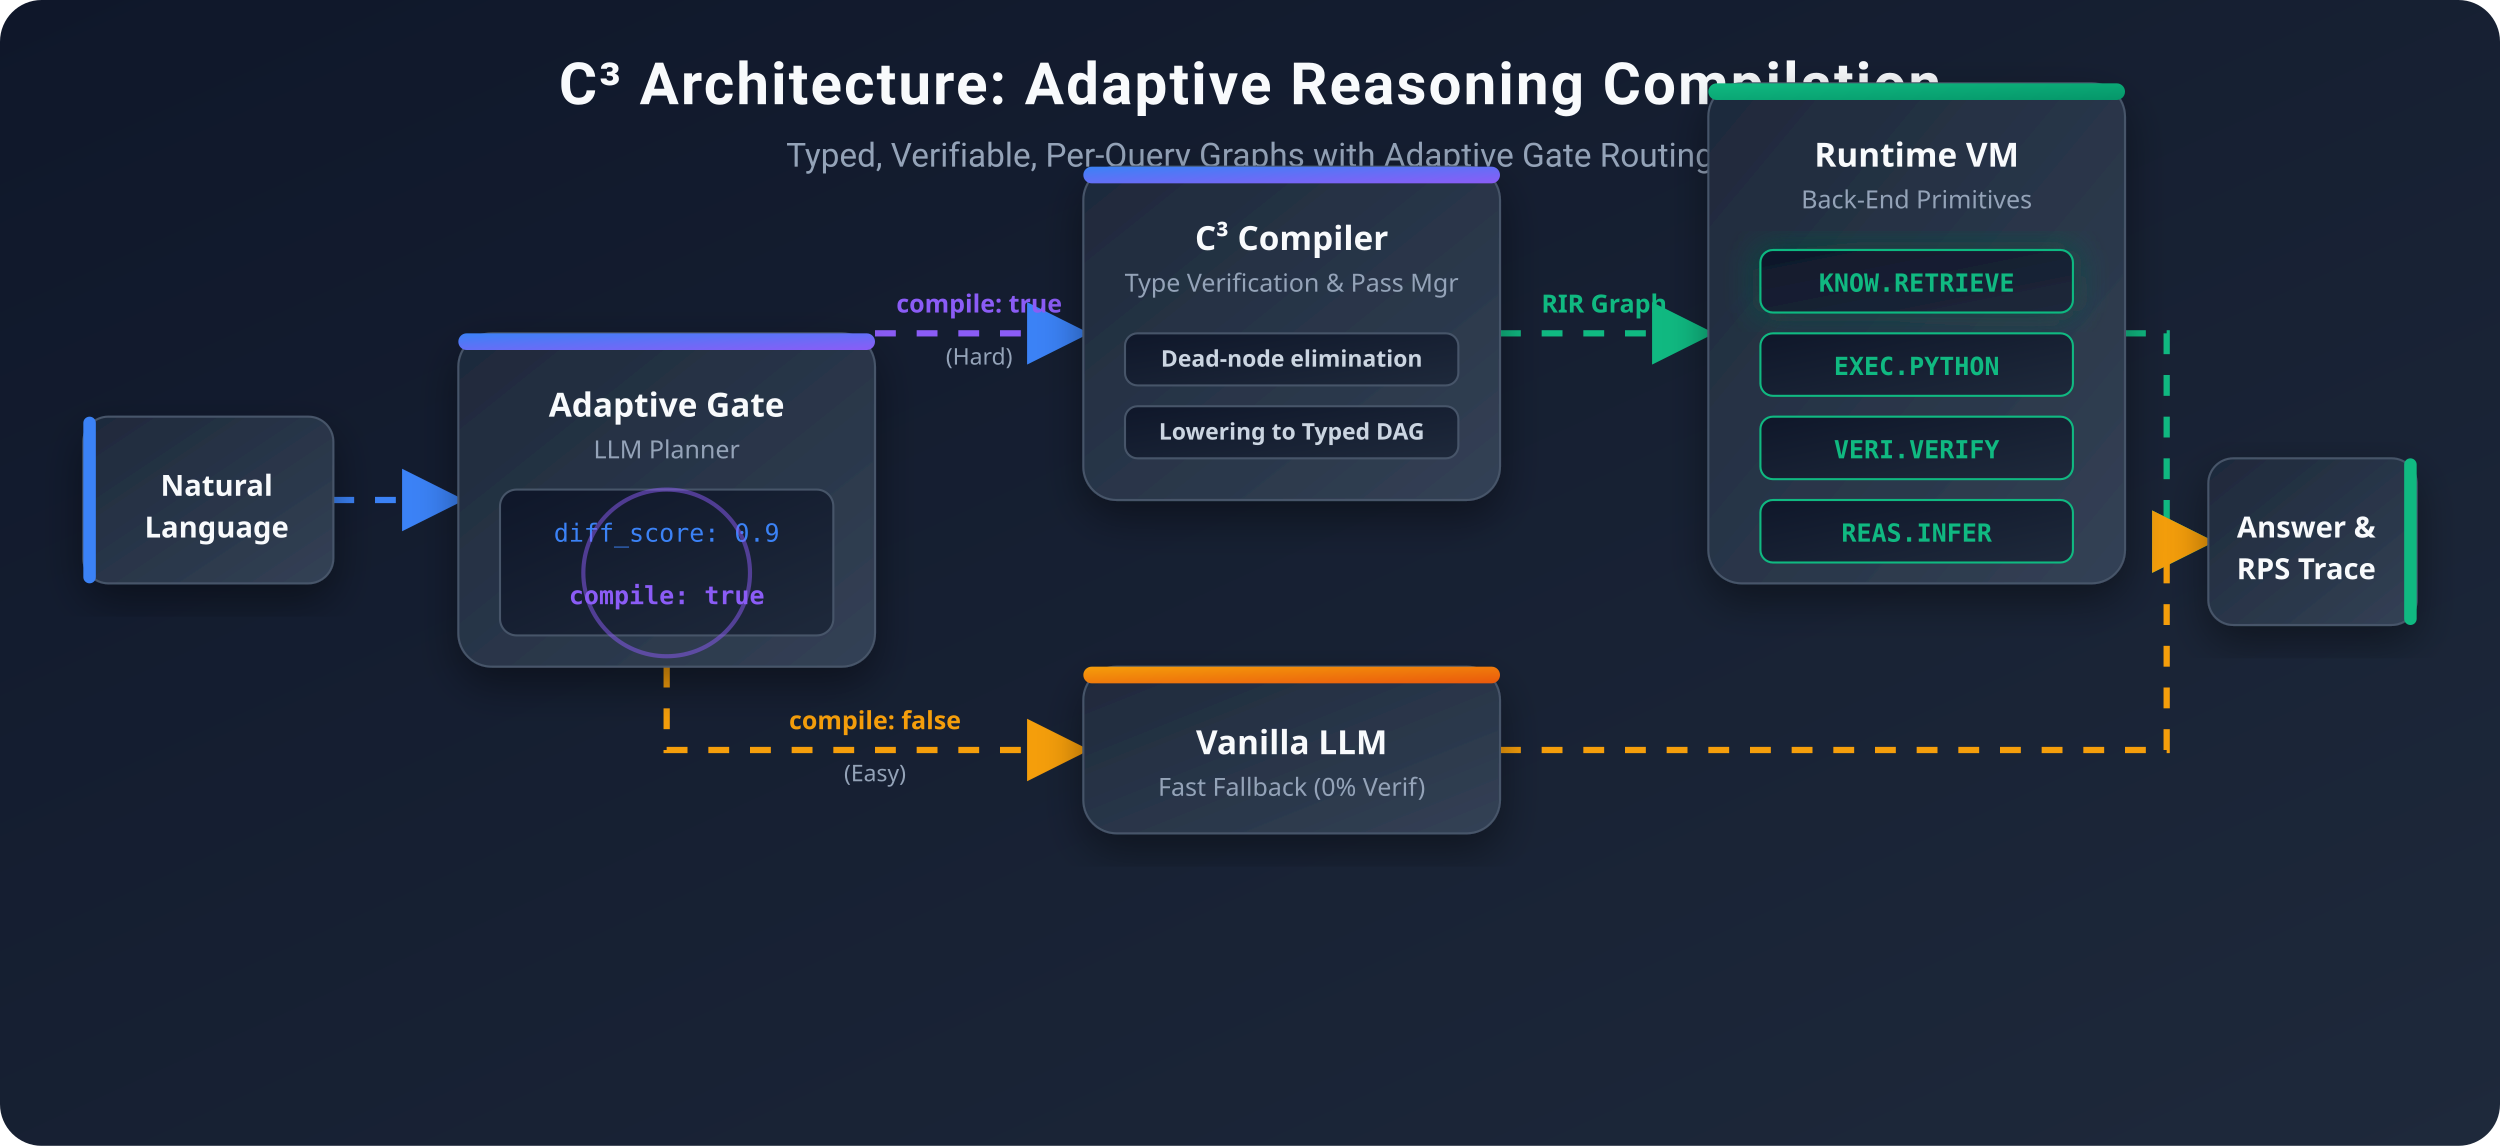
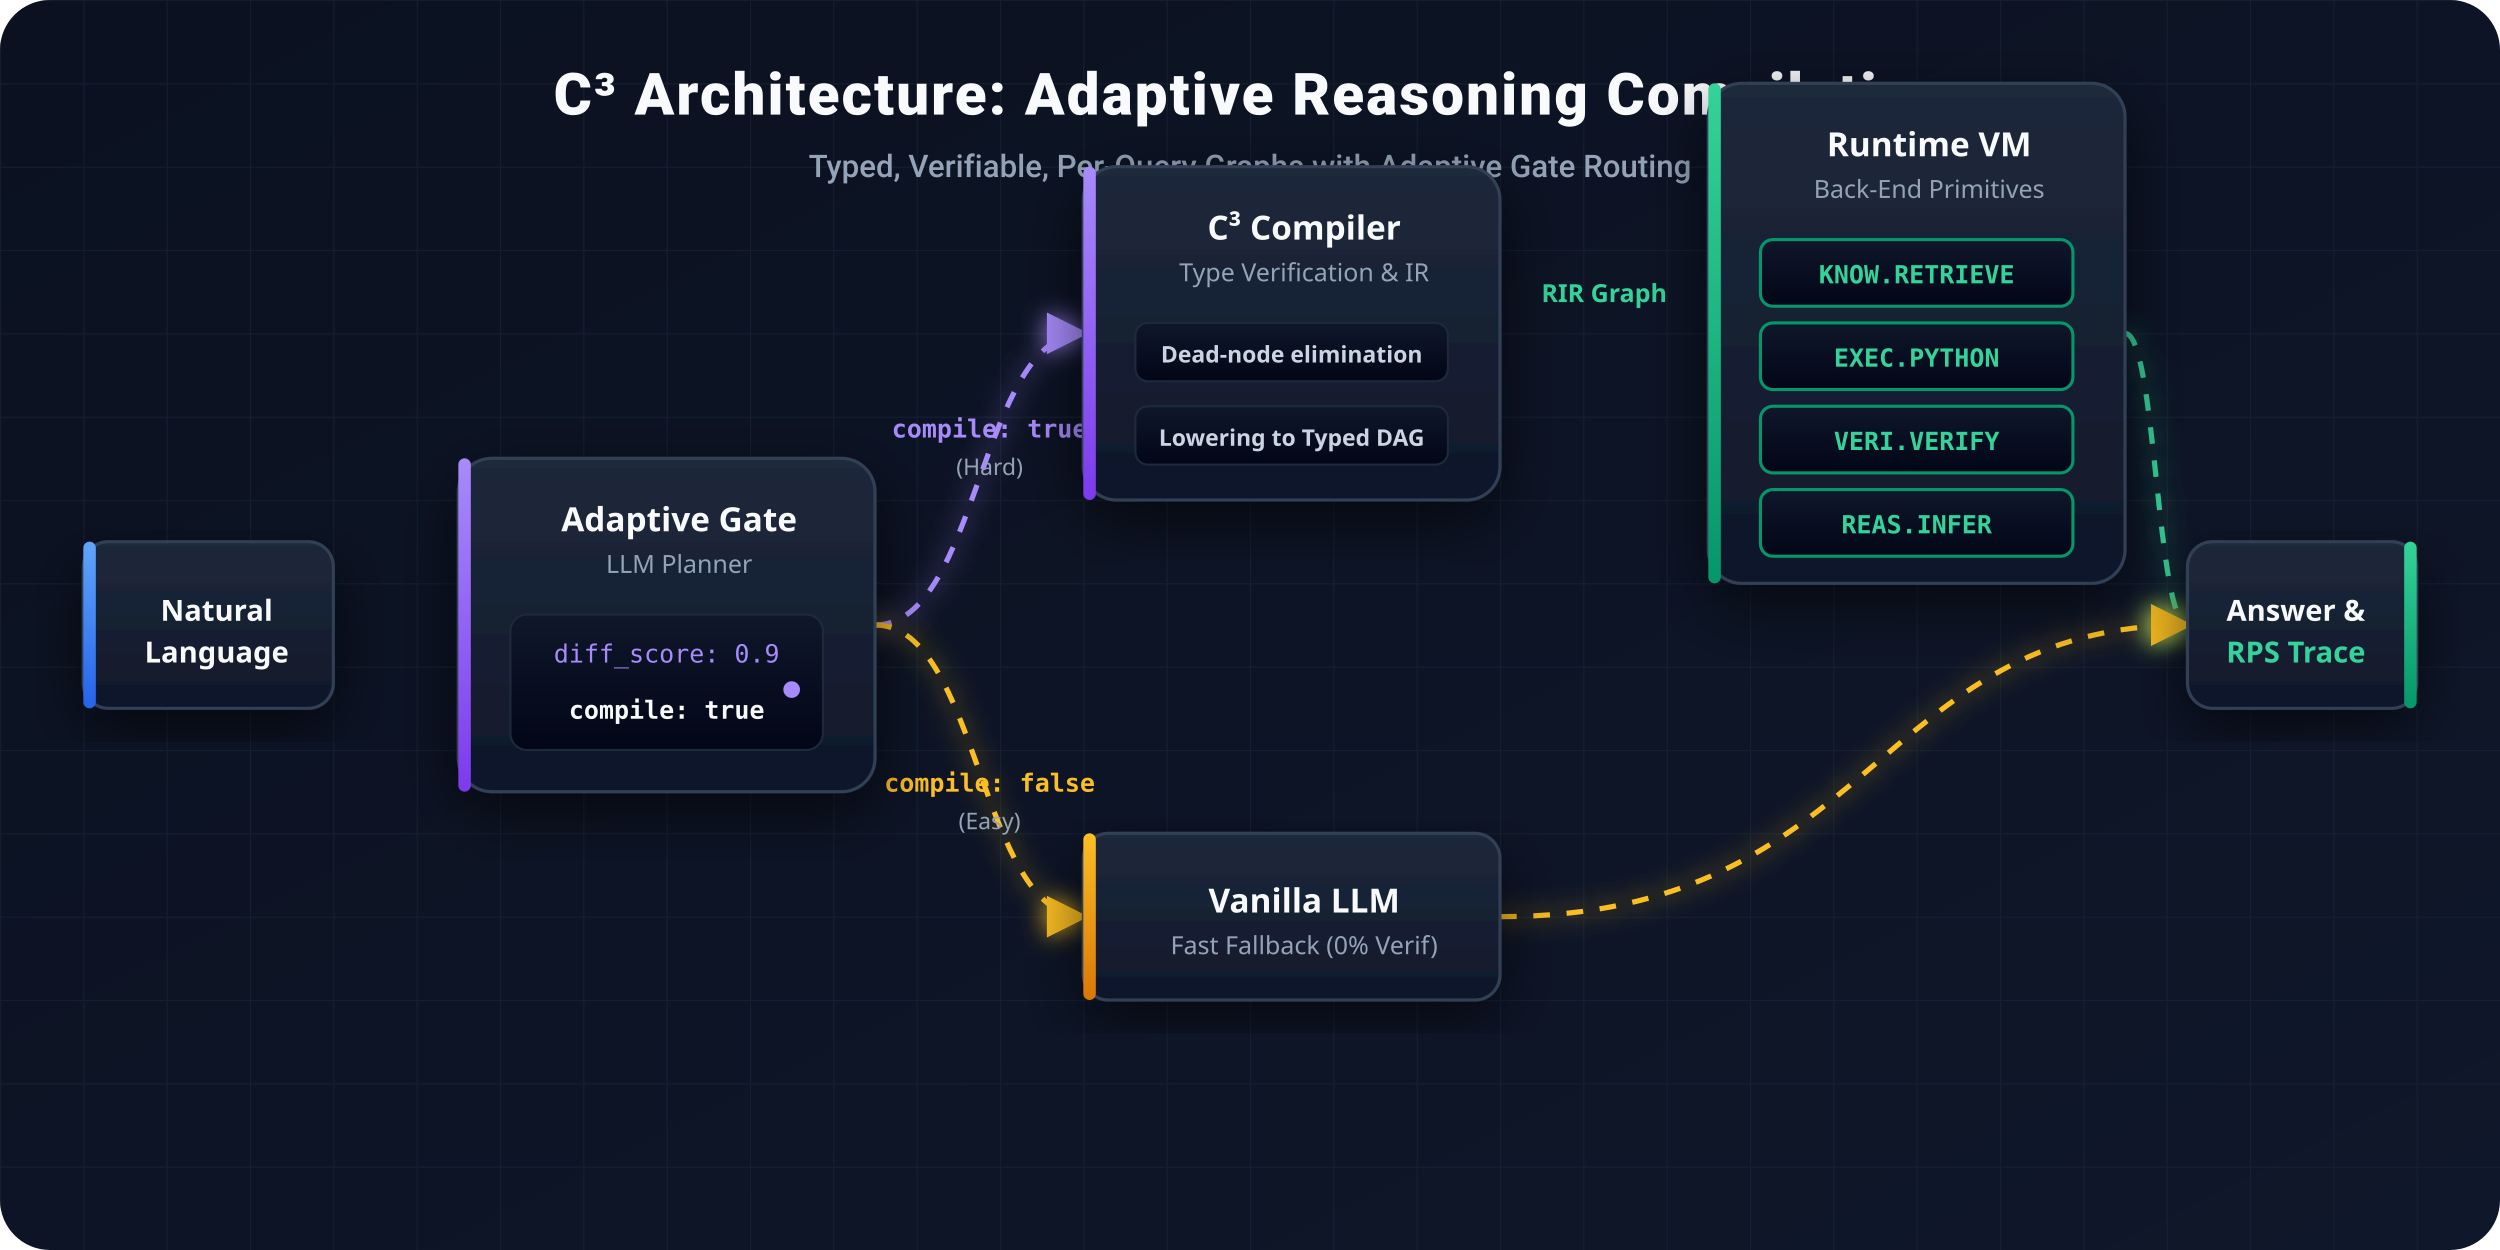
- <svg xmlns="http://www.w3.org/2000/svg" viewBox="0 0 1200 550" width="100%" height="100%">
+ <svg xmlns="http://www.w3.org/2000/svg" viewBox="0 0 1200 600" width="100%" height="100%">
  <defs>
    <linearGradient id="bg" x1="0%" y1="0%" x2="100%" y2="100%">
+       <stop offset="0%" stop-color="#0b1120" />
+       <stop offset="100%" stop-color="#0f172a" />
+     </linearGradient>
+     <linearGradient id="cardBg" x1="0%" y1="0%" x2="0%" y2="100%">
+       <stop offset="0%" stop-color="#1e293b" />
+       <stop offset="100%" stop-color="#0f172a" />
+     </linearGradient>
+     <linearGradient id="cardInner" x1="0%" y1="0%" x2="0%" y2="100%">
      <stop offset="0%" stop-color="#0f172a" />
-       <stop offset="100%" stop-color="#1e293b" />
+       <stop offset="100%" stop-color="#020617" />
    </linearGradient>
-     <linearGradient id="nodeGrad1" x1="0%" y1="0%" x2="100%" y2="100%">
-       <stop offset="0%" stop-color="#1e293b" />
-       <stop offset="100%" stop-color="#334155" />
+     <linearGradient id="accentBlue" x1="0%" y1="0%" x2="0%" y2="100%">
+       <stop offset="0%" stop-color="#60a5fa" />
+       <stop offset="100%" stop-color="#2563eb" />
    </linearGradient>
-     <linearGradient id="nodeGradDark" x1="0%" y1="0%" x2="100%" y2="100%">
-       <stop offset="0%" stop-color="#0f172a" />
-       <stop offset="100%" stop-color="#1e293b" />
+     <linearGradient id="accentPurple" x1="0%" y1="0%" x2="0%" y2="100%">
+       <stop offset="0%" stop-color="#a78bfa" />
+       <stop offset="100%" stop-color="#7c3aed" />
    </linearGradient>
-     <linearGradient id="accentGradBlue" x1="0%" y1="0%" x2="100%" y2="100%">
-       <stop offset="0%" stop-color="#3b82f6" />
-       <stop offset="100%" stop-color="#8b5cf6" />
+     <linearGradient id="accentOrange" x1="0%" y1="0%" x2="0%" y2="100%">
+       <stop offset="0%" stop-color="#fbbf24" />
+       <stop offset="100%" stop-color="#d97706" />
    </linearGradient>
-     <linearGradient id="accentGradGreen" x1="0%" y1="0%" x2="100%" y2="100%">
-       <stop offset="0%" stop-color="#10b981" />
+     <linearGradient id="accentGreen" x1="0%" y1="0%" x2="0%" y2="100%">
+       <stop offset="0%" stop-color="#34d399" />
      <stop offset="100%" stop-color="#059669" />
    </linearGradient>
-     <linearGradient id="accentGradOrange" x1="0%" y1="0%" x2="100%" y2="100%">
-       <stop offset="0%" stop-color="#f59e0b" />
-       <stop offset="100%" stop-color="#ea580c" />
-     </linearGradient>
    <filter id="dropShadow" x="-20%" y="-20%" width="140%" height="140%">
-       <feDropShadow dx="0" dy="8" stdDeviation="10" flood-color="#000000" flood-opacity="0.4" />
+       <feDropShadow dx="0" dy="10" stdDeviation="15" flood-color="#000000" flood-opacity="0.6" />
    </filter>
    <filter id="glowBlue" x="-30%" y="-30%" width="160%" height="160%">
-       <feGaussianBlur stdDeviation="8" result="blur" />
+       <feGaussianBlur stdDeviation="6" result="blur" />
      <feComposite in="SourceGraphic" in2="blur" operator="over" />
    </filter>
-     <marker id="arrowBlue" markerWidth="10" markerHeight="10" refX="9" refY="5" orient="auto-start-reverse">
-       <path d="M 0 0 L 10 5 L 0 10 z" fill="#3b82f6" />
+     <filter id="glowPurple" x="-30%" y="-30%" width="160%" height="160%">
+       <feGaussianBlur stdDeviation="6" result="blur" />
+       <feComposite in="SourceGraphic" in2="blur" operator="over" />
+     </filter>
+     <filter id="glowOrange" x="-30%" y="-30%" width="160%" height="160%">
+       <feGaussianBlur stdDeviation="6" result="blur" />
+       <feComposite in="SourceGraphic" in2="blur" operator="over" />
+     </filter>
+     <filter id="glowGreen" x="-30%" y="-30%" width="160%" height="160%">
+       <feGaussianBlur stdDeviation="6" result="blur" />
+       <feComposite in="SourceGraphic" in2="blur" operator="over" />
+     </filter>
+     <marker id="arrowBlue" markerWidth="8" markerHeight="8" refX="7" refY="4" orient="auto">
+       <path d="M 0 0 L 8 4 L 0 8 z" fill="#60a5fa" />
    </marker>
-     <marker id="arrowOrange" markerWidth="10" markerHeight="10" refX="9" refY="5" orient="auto-start-reverse">
-       <path d="M 0 0 L 10 5 L 0 10 z" fill="#f59e0b" />
+     <marker id="arrowPurple" markerWidth="8" markerHeight="8" refX="7" refY="4" orient="auto">
+       <path d="M 0 0 L 8 4 L 0 8 z" fill="#a78bfa" />
    </marker>
-     <marker id="arrowGreen" markerWidth="10" markerHeight="10" refX="9" refY="5" orient="auto-start-reverse">
-       <path d="M 0 0 L 10 5 L 0 10 z" fill="#10b981" />
+     <marker id="arrowOrange" markerWidth="8" markerHeight="8" refX="7" refY="4" orient="auto">
+       <path d="M 0 0 L 8 4 L 0 8 z" fill="#fbbf24" />
    </marker>
+     <marker id="arrowGreen" markerWidth="8" markerHeight="8" refX="7" refY="4" orient="auto">
+       <path d="M 0 0 L 8 4 L 0 8 z" fill="#34d399" />
+     </marker>
+     <pattern id="grid" width="40" height="40" patternUnits="userSpaceOnUse">
+       <path d="M 40 0 L 0 0 0 40" fill="none" stroke="#1e293b" stroke-width="1" opacity="0.5" />
+     </pattern>
  </defs>
-   <rect width="1200" height="550" fill="url(#bg)" rx="20" />
-   <text x="600" y="50" font-family="-apple-system, BlinkMacSystemFont, 'Segoe UI', Roboto, Helvetica, Arial, sans-serif" font-size="28" font-weight="bold" fill="#f8fafc" text-anchor="middle" letter-spacing="1">C³ Architecture: Adaptive Reasoning Compilation</text>
-   <text x="600" y="80" font-family="-apple-system, BlinkMacSystemFont, 'Segoe UI', Roboto, Helvetica, Arial, sans-serif" font-size="16" fill="#94a3b8" text-anchor="middle">Typed, Verifiable, Per-Query Graphs with Adaptive Gate Routing</text>
-   <g fill="none" stroke-width="3" stroke-dasharray="10, 10">
-     <path id="path_q_gate" d="M 160 240 L 220 240" stroke="#3b82f6" marker-end="url(#arrowBlue)">
-       <animate attributeName="stroke-dashoffset" from="20" to="0" dur="0.8s" repeatCount="indefinite" />
+   <rect width="1200" height="600" fill="url(#bg)" rx="24" />
+   <rect width="1200" height="600" fill="url(#grid)" rx="24" />
+   <text x="600" y="55" font-family="-apple-system, BlinkMacSystemFont, 'Segoe UI', Roboto, sans-serif" font-size="28" font-weight="800" fill="#f8fafc" text-anchor="middle" letter-spacing="1">C³ Architecture: Adaptive Reasoning Compilation</text>
+   <text x="600" y="85" font-family="-apple-system, BlinkMacSystemFont, 'Segoe UI', Roboto, sans-serif" font-size="15" font-weight="500" fill="#94a3b8" text-anchor="middle">Typed, Verifiable, Per-Query Graphs with Adaptive Gate Routing</text>
+   <g fill="none" stroke-width="2.5" stroke-dasharray="8, 8">
+     <path id="path_q_gate" d="M 160 300 L 220 300" stroke="#60a5fa" marker-end="url(#arrowBlue)" filter="url(#glowBlue)">
+       <animate attributeName="stroke-dashoffset" from="16" to="0" dur="0.6s" repeatCount="indefinite" />
    </path>
-     <path id="path_gate_comp" d="M 420 160 L 520 160" stroke="#8b5cf6" marker-end="url(#arrowBlue)">
-       <animate attributeName="stroke-dashoffset" from="20" to="0" dur="0.8s" repeatCount="indefinite" />
+     <path id="path_gate_comp" d="M 420 300 C 470 300, 470 160, 520 160" stroke="#a78bfa" marker-end="url(#arrowPurple)" filter="url(#glowPurple)">
+       <animate attributeName="stroke-dashoffset" from="16" to="0" dur="0.6s" repeatCount="indefinite" />
    </path>
-     <text x="470" y="150" font-family="sans-serif" font-size="12" font-weight="bold" fill="#8b5cf6" stroke="none" text-anchor="middle">compile: true</text>
-     <text x="470" y="175" font-family="sans-serif" font-size="11" fill="#94a3b8" stroke="none" text-anchor="middle">(Hard)</text>
-     <path id="path_gate_vanilla" d="M 320 320 L 320 360 L 520 360" stroke="#f59e0b" marker-end="url(#arrowOrange)">
-       <animate attributeName="stroke-dashoffset" from="20" to="0" dur="0.8s" repeatCount="indefinite" />
+     <path id="path_gate_vanilla" d="M 420 300 C 470 300, 470 440, 520 440" stroke="#fbbf24" marker-end="url(#arrowOrange)" filter="url(#glowOrange)">
+       <animate attributeName="stroke-dashoffset" from="16" to="0" dur="0.6s" repeatCount="indefinite" />
    </path>
-     <text x="420" y="350" font-family="sans-serif" font-size="12" font-weight="bold" fill="#f59e0b" stroke="none" text-anchor="middle">compile: false</text>
-     <text x="420" y="375" font-family="sans-serif" font-size="11" fill="#94a3b8" stroke="none" text-anchor="middle">(Easy)</text>
-     <path id="path_comp_vm" d="M 720 160 L 820 160" stroke="#10b981" marker-end="url(#arrowGreen)">
-       <animate attributeName="stroke-dashoffset" from="20" to="0" dur="0.8s" repeatCount="indefinite" />
+     <path id="path_comp_vm" d="M 720 160 L 820 160" stroke="#34d399" marker-end="url(#arrowGreen)" filter="url(#glowGreen)">
+       <animate attributeName="stroke-dashoffset" from="16" to="0" dur="0.6s" repeatCount="indefinite" />
    </path>
-     <text x="770" y="150" font-family="sans-serif" font-size="12" font-weight="bold" fill="#10b981" stroke="none" text-anchor="middle">RIR Graph</text>
-     <path id="path_vm_out" d="M 1020 160 L 1040 160 L 1040 260 L 1060 260" stroke="#10b981" marker-end="url(#arrowGreen)">
-       <animate attributeName="stroke-dashoffset" from="20" to="0" dur="0.8s" repeatCount="indefinite" />
+     <path id="path_vm_out" d="M 1020 160 C 1035 160, 1035 300, 1050 300" stroke="#34d399" marker-end="url(#arrowGreen)" filter="url(#glowGreen)">
+       <animate attributeName="stroke-dashoffset" from="16" to="0" dur="0.6s" repeatCount="indefinite" />
    </path>
-     <path id="path_vanilla_out" d="M 720 360 L 1040 360 L 1040 260 L 1060 260" stroke="#f59e0b" marker-end="url(#arrowOrange)">
-       <animate attributeName="stroke-dashoffset" from="20" to="0" dur="0.8s" repeatCount="indefinite" />
+     <path id="path_vanilla_out" d="M 720 440 C 900 440, 900 300, 1050 300" stroke="#fbbf24" marker-end="url(#arrowOrange)" filter="url(#glowOrange)">
+       <animate attributeName="stroke-dashoffset" from="16" to="0" dur="0.6s" repeatCount="indefinite" />
    </path>
  </g>
-   <g transform="translate(40, 200)">
-     <rect width="120" height="80" rx="12" fill="url(#nodeGrad1)" filter="url(#dropShadow)" stroke="#475569" stroke-width="1" />
-     <rect width="6" height="80" rx="3" fill="#3b82f6" />
-     <text x="64" y="38" font-family="sans-serif" font-size="14" font-weight="bold" fill="#f8fafc" text-anchor="middle">Natural</text>
-     <text x="64" y="58" font-family="sans-serif" font-size="14" font-weight="bold" fill="#f8fafc" text-anchor="middle">Language</text>
+   <text x="475" y="210" font-family="monospace" font-size="12" font-weight="bold" fill="#a78bfa" text-anchor="middle">compile: true</text>
+   <text x="475" y="228" font-family="sans-serif" font-size="11" fill="#94a3b8" text-anchor="middle">(Hard)</text>
+   <text x="475" y="380" font-family="monospace" font-size="12" font-weight="bold" fill="#fbbf24" text-anchor="middle">compile: false</text>
+   <text x="475" y="398" font-family="sans-serif" font-size="11" fill="#94a3b8" text-anchor="middle">(Easy)</text>
+   <text x="770" y="145" font-family="sans-serif" font-size="12" font-weight="bold" fill="#34d399" text-anchor="middle">RIR Graph</text>
+   <g transform="translate(40, 260)">
+     <rect width="120" height="80" rx="12" fill="url(#cardBg)" filter="url(#dropShadow)" stroke="#334155" stroke-width="1.5" />
+     <rect width="6" height="80" rx="3" fill="url(#accentBlue)" />
+     <text x="64" y="38" font-family="sans-serif" font-size="14" font-weight="600" fill="#f8fafc" text-anchor="middle">Natural</text>
+     <text x="64" y="58" font-family="sans-serif" font-size="14" font-weight="600" fill="#f8fafc" text-anchor="middle">Language</text>
  </g>
-   <g transform="translate(220, 160)">
-     <rect width="200" height="160" rx="16" fill="url(#nodeGrad1)" filter="url(#dropShadow)" stroke="#475569" stroke-width="1" />
-     <rect width="200" height="8" rx="4" fill="url(#accentGradBlue)" />
-     <text x="100" y="40" font-family="sans-serif" font-size="16" font-weight="bold" fill="#f8fafc" text-anchor="middle">Adaptive Gate</text>
-     <text x="100" y="60" font-family="sans-serif" font-size="12" fill="#94a3b8" text-anchor="middle">LLM Planner</text>
-     <rect x="20" y="75" width="160" height="70" rx="8" fill="url(#nodeGradDark)" stroke="#475569" stroke-width="1" />
-     <text x="100" y="100" font-family="monospace" font-size="12" fill="#3b82f6" text-anchor="middle">diff_score: 0.9</text>
-     <text x="100" y="130" font-family="monospace" font-size="12" font-weight="bold" fill="#8b5cf6" text-anchor="middle">compile: true</text>
-     <circle cx="100" cy="115" r="40" fill="none" stroke="#8b5cf6" stroke-width="2" opacity="0.5">
-       <animate attributeName="r" values="40;50;40" dur="2s" repeatCount="indefinite" />
-       <animate attributeName="opacity" values="0.5;0;0.5" dur="2s" repeatCount="indefinite" />
+   <g transform="translate(220, 220)">
+     <rect width="200" height="160" rx="16" fill="url(#cardBg)" filter="url(#dropShadow)" stroke="#334155" stroke-width="1.5" />
+     <rect width="6" height="160" rx="3" fill="url(#accentPurple)" />
+     <text x="106" y="35" font-family="sans-serif" font-size="16" font-weight="bold" fill="#f8fafc" text-anchor="middle">Adaptive Gate</text>
+     <text x="106" y="55" font-family="sans-serif" font-size="12" font-weight="500" fill="#94a3b8" text-anchor="middle">LLM Planner</text>
+     <rect x="25" y="75" width="150" height="65" rx="8" fill="url(#cardInner)" stroke="#1e293b" stroke-width="1" />
+     <text x="100" y="98" font-family="monospace" font-size="12" fill="#a78bfa" text-anchor="middle">diff_score: 0.9</text>
+     <text x="100" y="125" font-family="monospace" font-size="12" font-weight="bold" fill="#f8fafc" text-anchor="middle">compile: true</text>
+     <circle cx="160" cy="111" r="4" fill="#a78bfa">
+       <animate attributeName="opacity" values="1;0.2;1" dur="1.5s" repeatCount="indefinite" />
    </circle>
  </g>
-   <g transform="translate(520, 320)">
-     <rect width="200" height="80" rx="16" fill="url(#nodeGrad1)" filter="url(#dropShadow)" stroke="#475569" stroke-width="1" />
-     <rect width="200" height="8" rx="4" fill="url(#accentGradOrange)" />
-     <text x="100" y="42" font-family="sans-serif" font-size="16" font-weight="bold" fill="#f8fafc" text-anchor="middle">Vanilla LLM</text>
-     <text x="100" y="62" font-family="sans-serif" font-size="12" fill="#94a3b8" text-anchor="middle">Fast Fallback (0% Verif)</text>
+   <g transform="translate(520, 80)">
+     <rect width="200" height="160" rx="16" fill="url(#cardBg)" filter="url(#dropShadow)" stroke="#334155" stroke-width="1.5" />
+     <rect width="6" height="160" rx="3" fill="url(#accentPurple)" />
+     <text x="106" y="35" font-family="sans-serif" font-size="16" font-weight="bold" fill="#f8fafc" text-anchor="middle">C³ Compiler</text>
+     <text x="106" y="55" font-family="sans-serif" font-size="12" font-weight="500" fill="#94a3b8" text-anchor="middle">Type Verification &amp; IR</text>
+     <rect x="25" y="75" width="150" height="28" rx="6" fill="url(#cardInner)" stroke="#1e293b" stroke-width="1" />
+     <text x="100" y="94" font-family="sans-serif" font-size="11" font-weight="600" fill="#cbd5e1" text-anchor="middle">Dead-node elimination</text>
+     <rect x="25" y="115" width="150" height="28" rx="6" fill="url(#cardInner)" stroke="#1e293b" stroke-width="1" />
+     <text x="100" y="134" font-family="sans-serif" font-size="11" font-weight="600" fill="#cbd5e1" text-anchor="middle">Lowering to Typed DAG</text>
  </g>
-   <g transform="translate(520, 80)">
-     <rect width="200" height="160" rx="16" fill="url(#nodeGrad1)" filter="url(#dropShadow)" stroke="#475569" stroke-width="1" />
-     <rect width="200" height="8" rx="4" fill="url(#accentGradBlue)" />
-     <text x="100" y="40" font-family="sans-serif" font-size="16" font-weight="bold" fill="#f8fafc" text-anchor="middle">C³ Compiler</text>
-     <text x="100" y="60" font-family="sans-serif" font-size="12" fill="#94a3b8" text-anchor="middle">Type Verification &amp; Pass Mgr</text>
-     <rect x="20" y="80" width="160" height="25" rx="6" fill="url(#nodeGradDark)" stroke="#475569" stroke-width="1" />
-     <text x="100" y="96" font-family="sans-serif" font-size="11" font-weight="600" fill="#cbd5e1" text-anchor="middle">Dead-node elimination</text>
-     <rect x="20" y="115" width="160" height="25" rx="6" fill="url(#nodeGradDark)" stroke="#475569" stroke-width="1" />
-     <text x="100" y="131" font-family="sans-serif" font-size="11" font-weight="600" fill="#cbd5e1" text-anchor="middle">Lowering to Typed DAG</text>
+   <g transform="translate(520, 400)">
+     <rect width="200" height="80" rx="12" fill="url(#cardBg)" filter="url(#dropShadow)" stroke="#334155" stroke-width="1.5" />
+     <rect width="6" height="80" rx="3" fill="url(#accentOrange)" />
+     <text x="106" y="38" font-family="sans-serif" font-size="16" font-weight="bold" fill="#f8fafc" text-anchor="middle">Vanilla LLM</text>
+     <text x="106" y="58" font-family="sans-serif" font-size="12" font-weight="500" fill="#94a3b8" text-anchor="middle">Fast Fallback (0% Verif)</text>
  </g>
  <g transform="translate(820, 40)">
-     <rect width="200" height="240" rx="16" fill="url(#nodeGrad1)" filter="url(#dropShadow)" stroke="#475569" stroke-width="1" />
-     <rect width="200" height="8" rx="4" fill="url(#accentGradGreen)" />
-     <text x="100" y="40" font-family="sans-serif" font-size="16" font-weight="bold" fill="#f8fafc" text-anchor="middle">Runtime VM</text>
-     <text x="100" y="60" font-family="sans-serif" font-size="12" fill="#94a3b8" text-anchor="middle">Back-End Primitives</text>
-     <rect x="25" y="80" width="150" height="30" rx="6" fill="url(#nodeGradDark)" stroke="#10b981" stroke-width="1" filter="url(#glowBlue)" />
-     <text x="100" y="100" font-family="monospace" font-size="12" font-weight="bold" fill="#10b981" text-anchor="middle">KNOW.RETRIEVE</text>
-     <rect x="25" y="120" width="150" height="30" rx="6" fill="url(#nodeGradDark)" stroke="#10b981" stroke-width="1" />
-     <text x="100" y="140" font-family="monospace" font-size="12" font-weight="bold" fill="#10b981" text-anchor="middle">EXEC.PYTHON</text>
-     <rect x="25" y="160" width="150" height="30" rx="6" fill="url(#nodeGradDark)" stroke="#10b981" stroke-width="1" />
-     <text x="100" y="180" font-family="monospace" font-size="12" font-weight="bold" fill="#10b981" text-anchor="middle">VERI.VERIFY</text>
-     <rect x="25" y="200" width="150" height="30" rx="6" fill="url(#nodeGradDark)" stroke="#10b981" stroke-width="1" />
-     <text x="100" y="220" font-family="monospace" font-size="12" font-weight="bold" fill="#10b981" text-anchor="middle">REAS.INFER</text>
+     <rect width="200" height="240" rx="16" fill="url(#cardBg)" filter="url(#dropShadow)" stroke="#334155" stroke-width="1.5" />
+     <rect width="6" height="240" rx="3" fill="url(#accentGreen)" />
+     <text x="106" y="35" font-family="sans-serif" font-size="16" font-weight="bold" fill="#f8fafc" text-anchor="middle">Runtime VM</text>
+     <text x="106" y="55" font-family="sans-serif" font-size="12" font-weight="500" fill="#94a3b8" text-anchor="middle">Back-End Primitives</text>
+     <rect x="25" y="75" width="150" height="32" rx="6" fill="url(#cardInner)" stroke="#059669" stroke-width="1.5" />
+     <text x="100" y="96" font-family="monospace" font-size="12" font-weight="bold" fill="#34d399" text-anchor="middle">KNOW.RETRIEVE</text>
+     <rect x="25" y="115" width="150" height="32" rx="6" fill="url(#cardInner)" stroke="#059669" stroke-width="1.5" />
+     <text x="100" y="136" font-family="monospace" font-size="12" font-weight="bold" fill="#34d399" text-anchor="middle">EXEC.PYTHON</text>
+     <rect x="25" y="155" width="150" height="32" rx="6" fill="url(#cardInner)" stroke="#059669" stroke-width="1.5" />
+     <text x="100" y="176" font-family="monospace" font-size="12" font-weight="bold" fill="#34d399" text-anchor="middle">VERI.VERIFY</text>
+     <rect x="25" y="195" width="150" height="32" rx="6" fill="url(#cardInner)" stroke="#059669" stroke-width="1.5" />
+     <text x="100" y="216" font-family="monospace" font-size="12" font-weight="bold" fill="#34d399" text-anchor="middle">REAS.INFER</text>
  </g>
-   <g transform="translate(1060, 220)">
-     <rect width="100" height="80" rx="12" fill="url(#nodeGrad1)" filter="url(#dropShadow)" stroke="#475569" stroke-width="1" />
-     <rect width="6" height="80" rx="3" fill="#10b981" transform="translate(94, 0)" />
-     <text x="47" y="38" font-family="sans-serif" font-size="14" font-weight="bold" fill="#f8fafc" text-anchor="middle">Answer &amp;</text>
-     <text x="47" y="58" font-family="sans-serif" font-size="14" font-weight="bold" fill="#f8fafc" text-anchor="middle">RPS Trace</text>
+   <g transform="translate(1050, 260)">
+     <rect width="110" height="80" rx="12" fill="url(#cardBg)" filter="url(#dropShadow)" stroke="#334155" stroke-width="1.5" />
+     <rect width="6" height="80" rx="3" fill="url(#accentGreen)" transform="translate(104, 0)" />
+     <text x="52" y="38" font-family="sans-serif" font-size="14" font-weight="bold" fill="#f8fafc" text-anchor="middle">Answer &amp;</text>
+     <text x="52" y="58" font-family="sans-serif" font-size="14" font-weight="bold" fill="#34d399" text-anchor="middle">RPS Trace</text>
  </g>
</svg>
